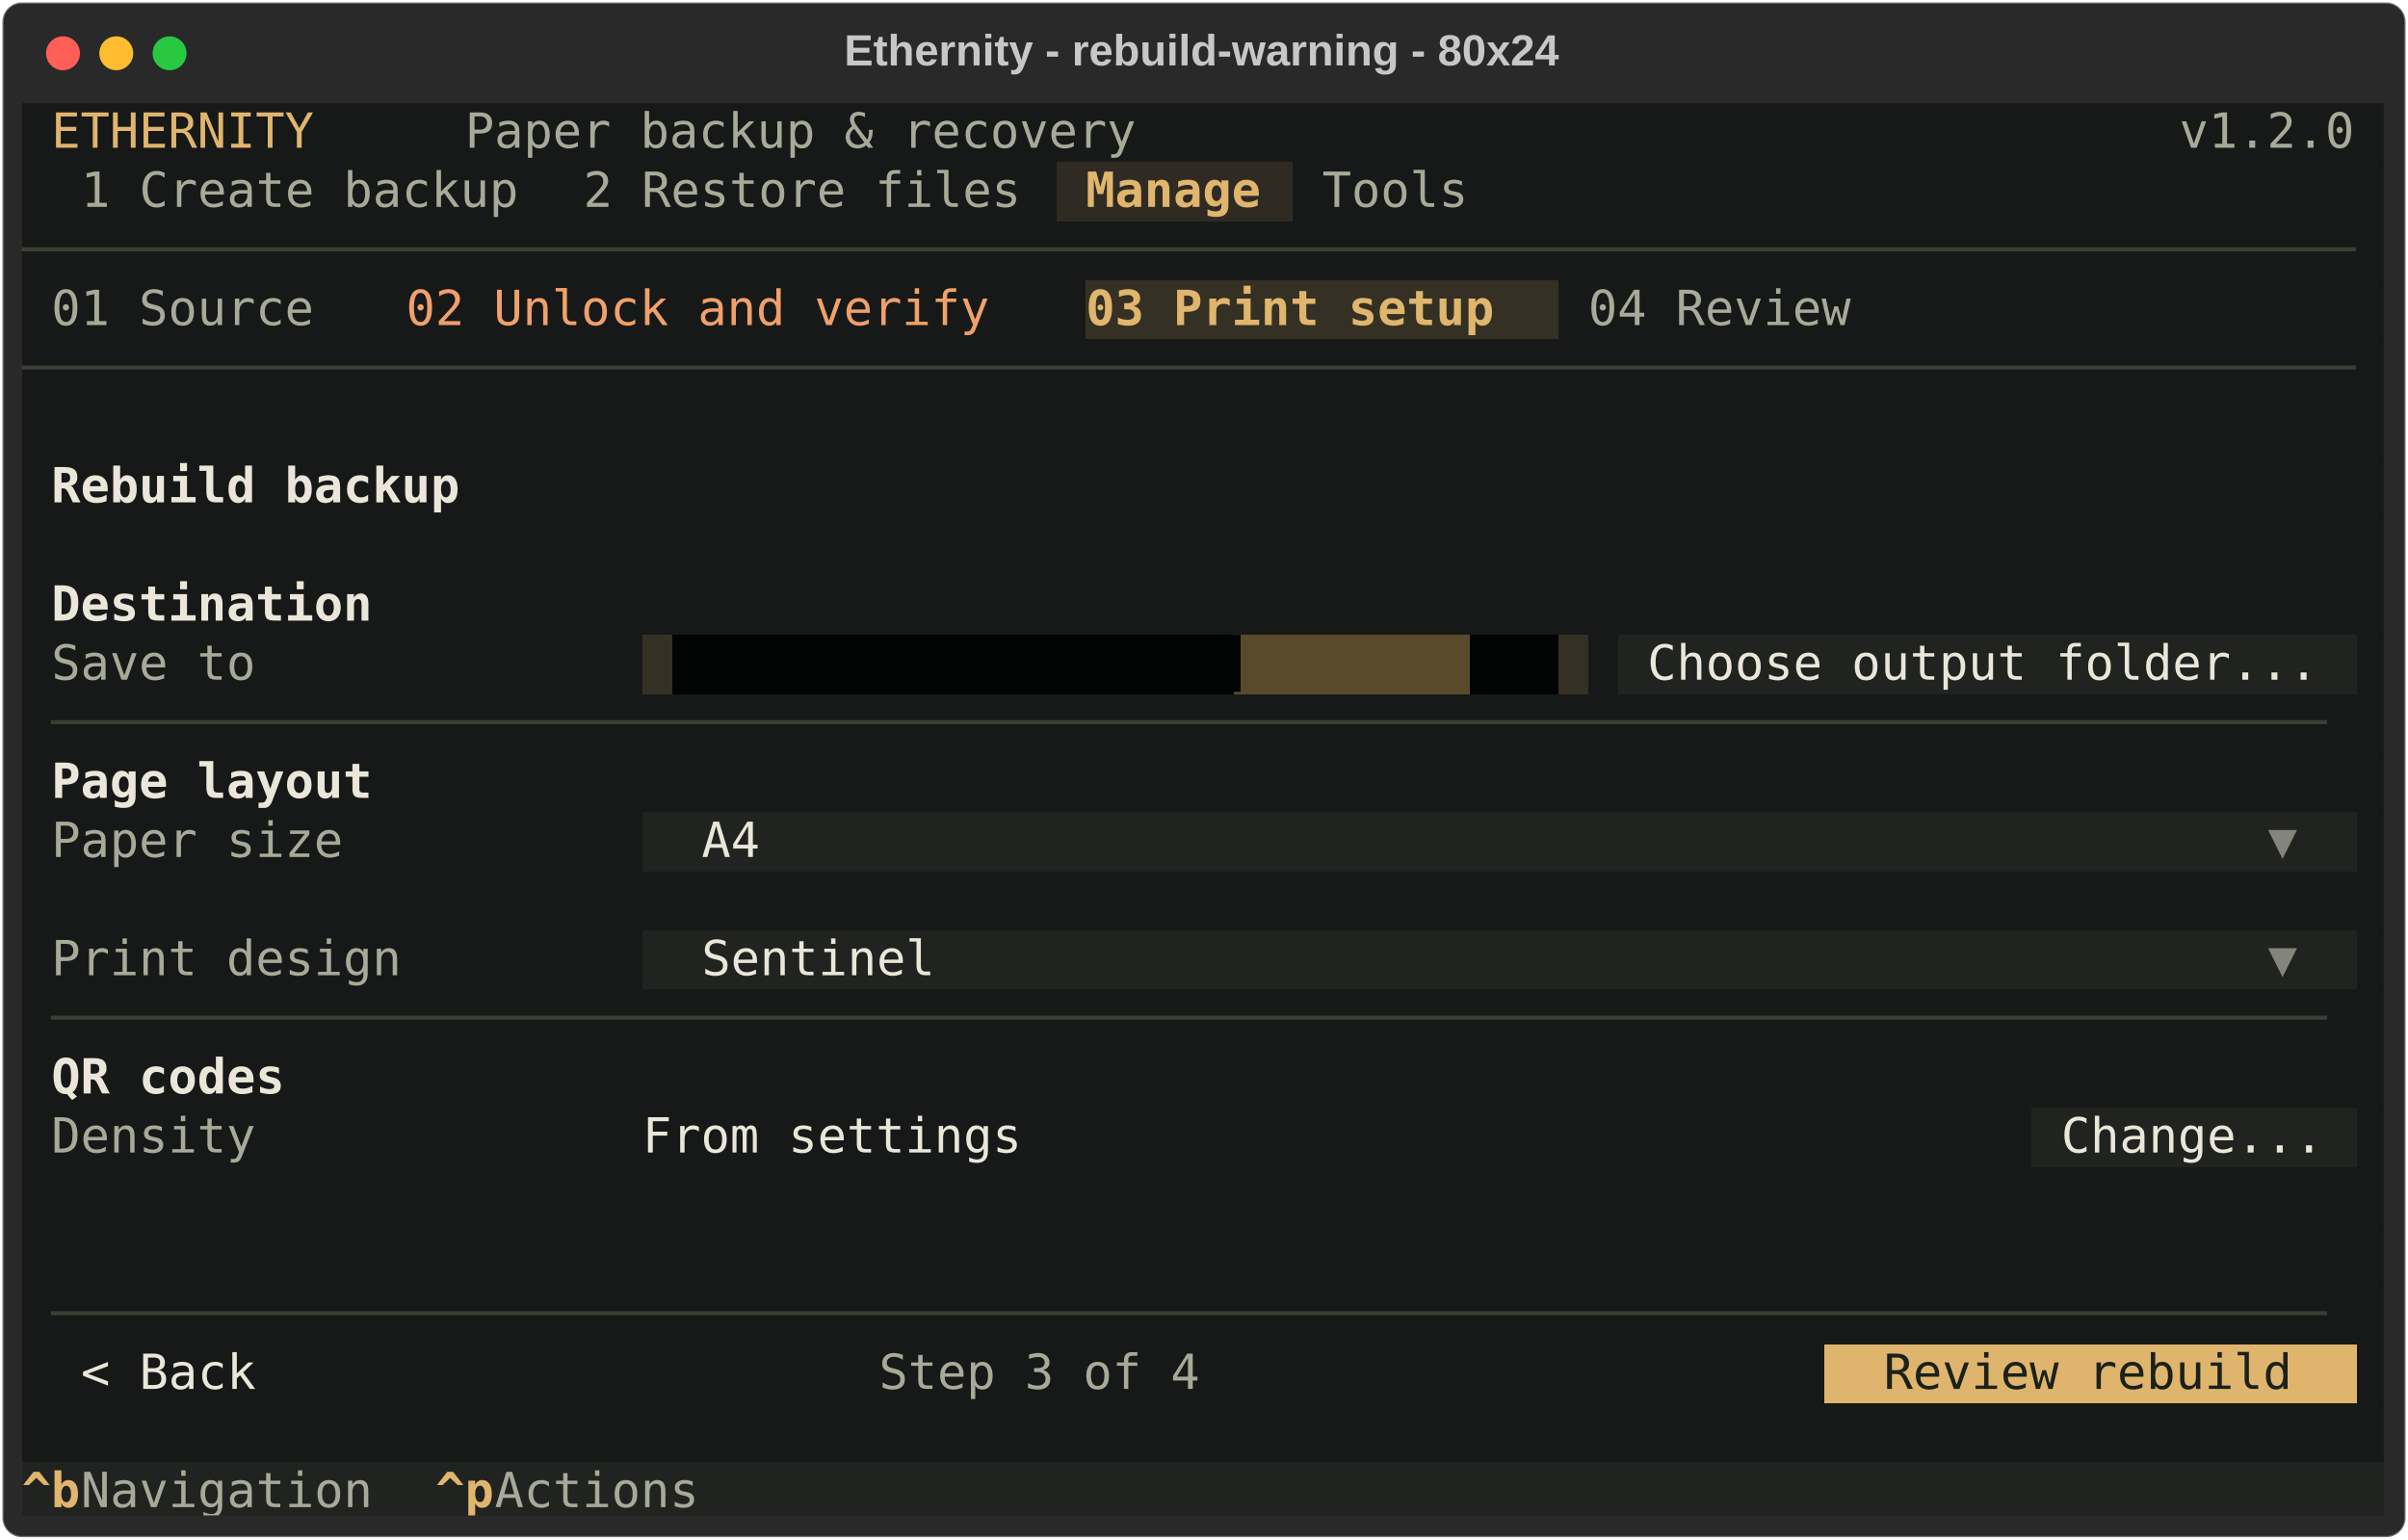
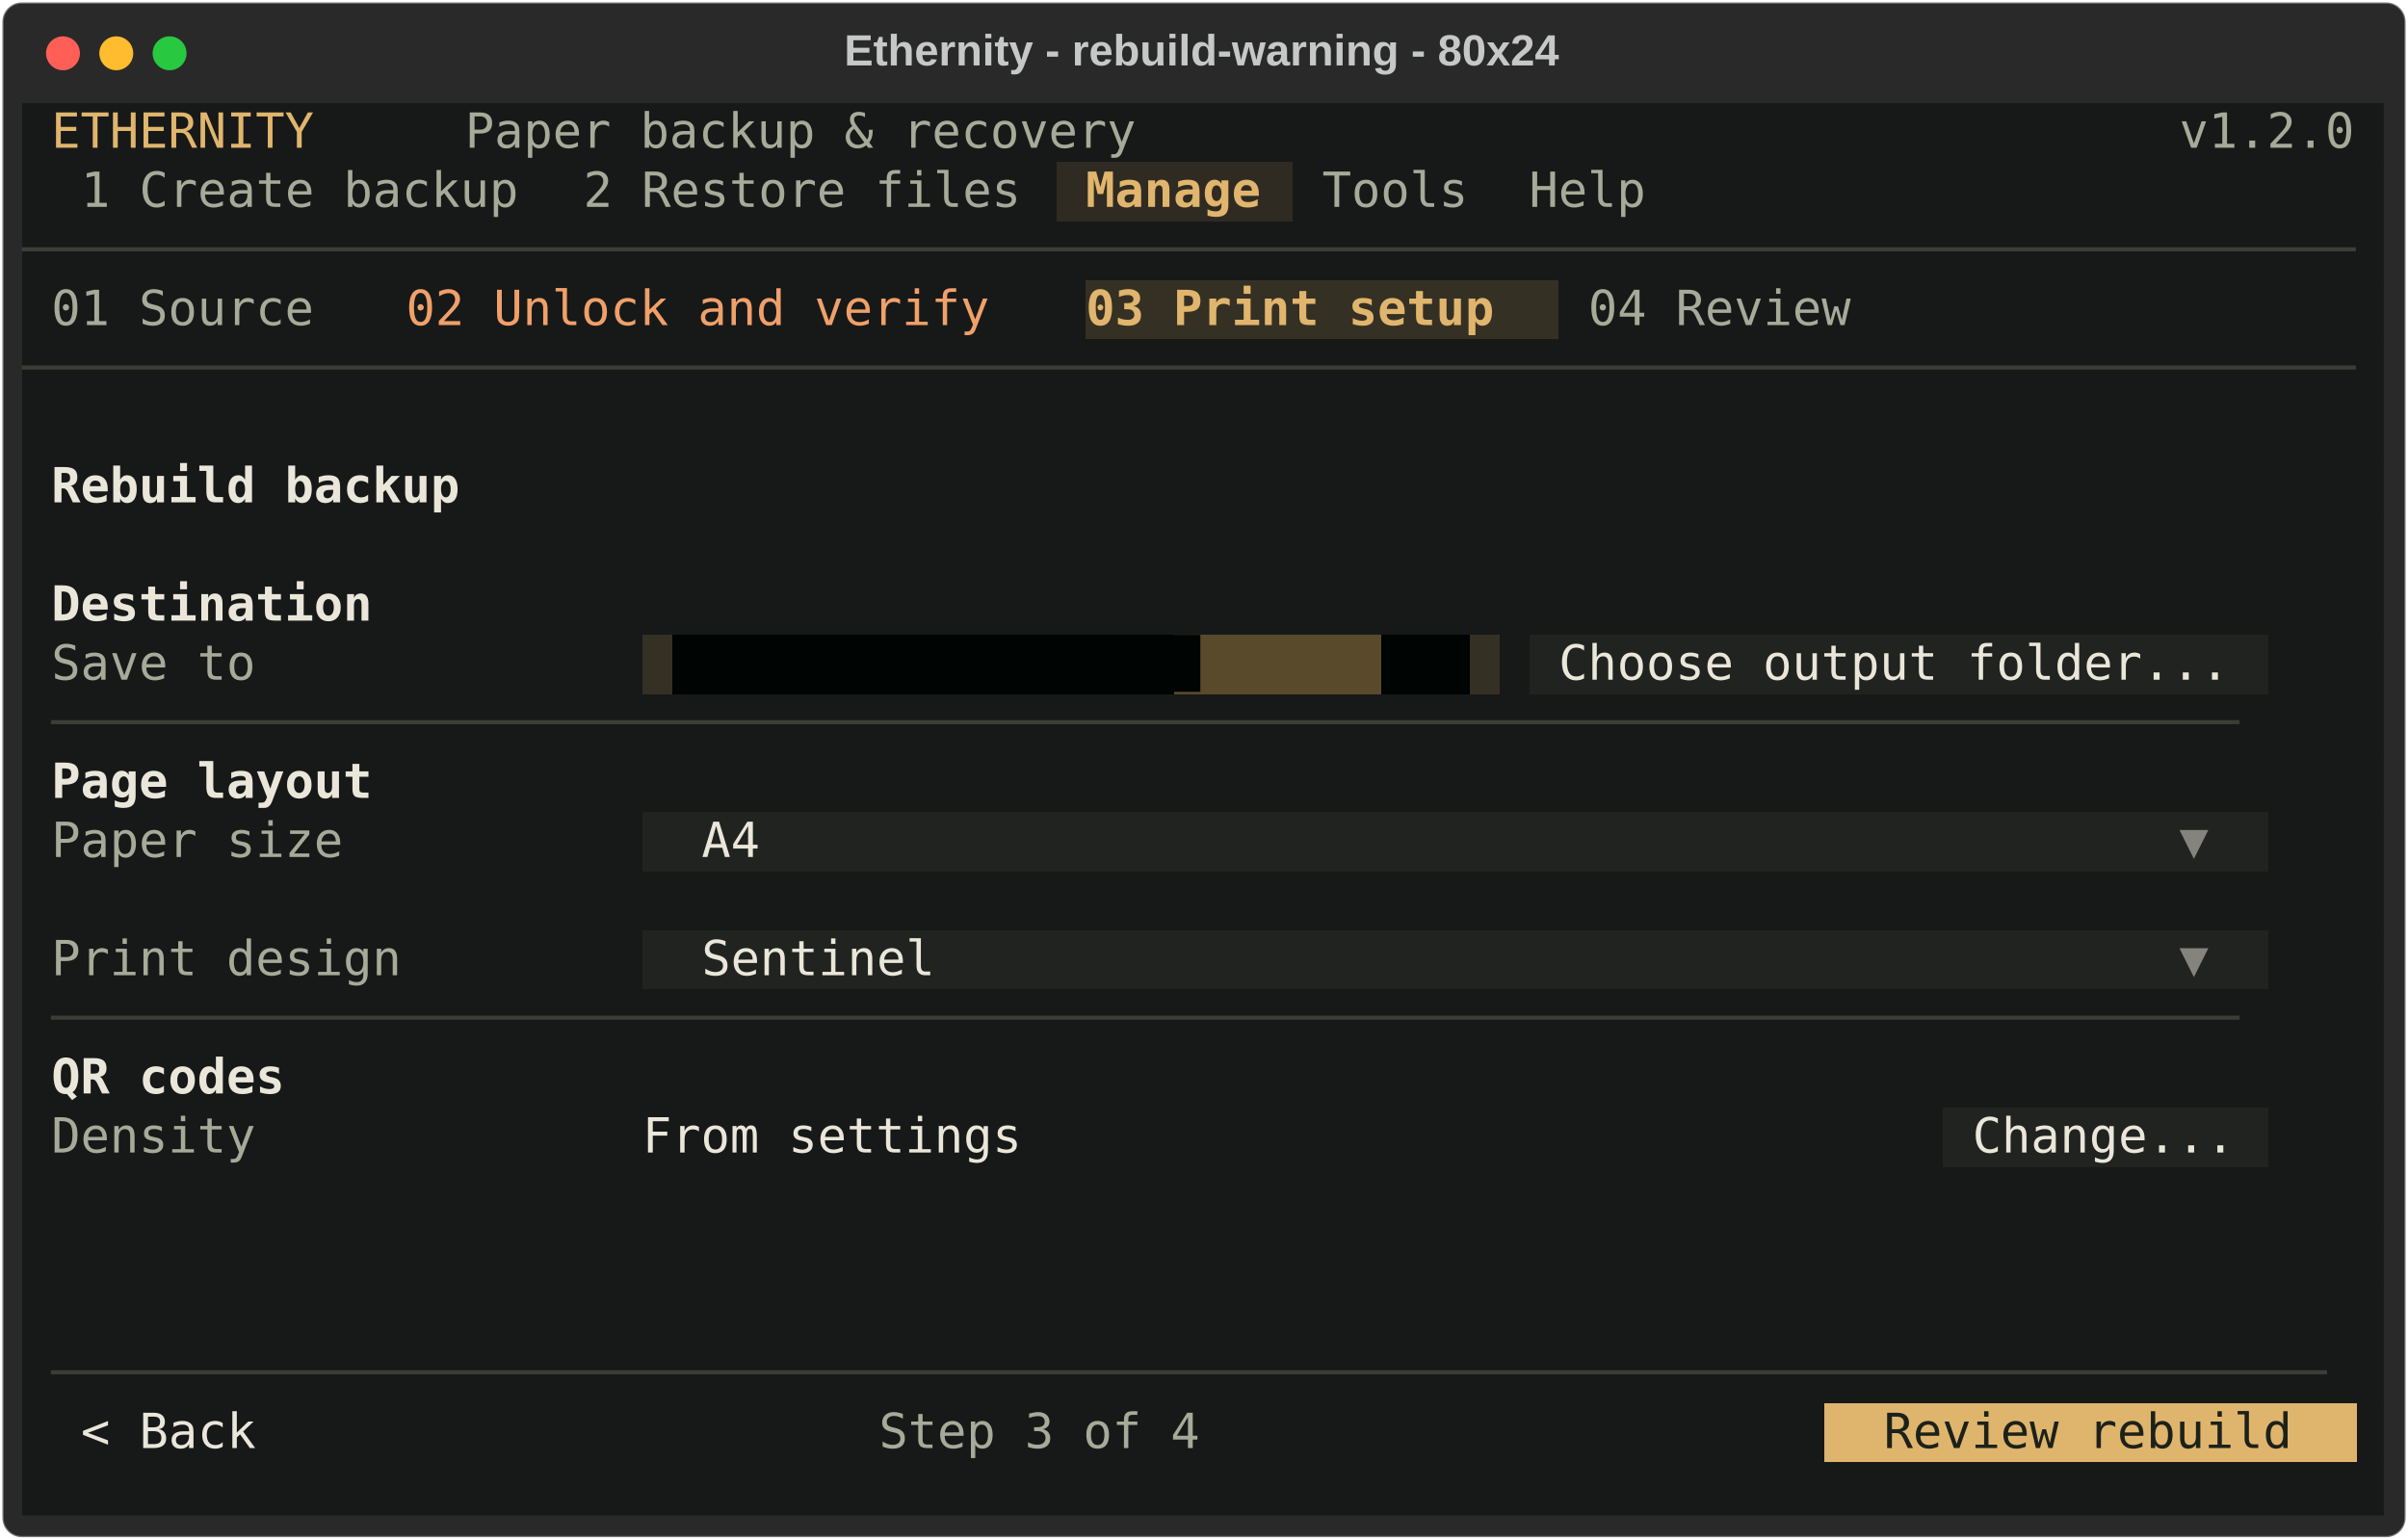
<svg xmlns="http://www.w3.org/2000/svg" class="rich-terminal" viewBox="0 0 994 635.6">
  <style>

    @font-face {
        font-family: "Fira Code";
        src: local("FiraCode-Regular"),
                url("https://cdnjs.cloudflare.com/ajax/libs/firacode/6.2.0/woff2/FiraCode-Regular.woff2") format("woff2"),
                url("https://cdnjs.cloudflare.com/ajax/libs/firacode/6.2.0/woff/FiraCode-Regular.woff") format("woff");
        font-style: normal;
        font-weight: 400;
    }
    @font-face {
        font-family: "Fira Code";
        src: local("FiraCode-Bold"),
                url("https://cdnjs.cloudflare.com/ajax/libs/firacode/6.2.0/woff2/FiraCode-Bold.woff2") format("woff2"),
                url("https://cdnjs.cloudflare.com/ajax/libs/firacode/6.2.0/woff/FiraCode-Bold.woff") format("woff");
        font-style: bold;
        font-weight: 700;
    }

    .terminal-matrix {
        font-family: Fira Code, monospace;
        font-size: 20px;
        line-height: 24.4px;
        font-variant-east-asian: full-width;
    }

    .terminal-title {
        font-size: 18px;
        font-weight: bold;
        font-family: arial;
    }

    .terminal-r1 { fill: #c5c8c6 }
.terminal-r2 { fill: #e0b56d }
.terminal-r3 { fill: #a7aa99 }
.terminal-r4 { fill: #e0b56d;font-weight: bold }
.terminal-r5 { fill: #3b3e34 }
.terminal-r6 { fill: #f0a06a }
.terminal-r7 { fill: #eae6da;font-weight: bold }
.terminal-r8 { fill: #eae6da }
.terminal-r9 { fill: #000402 }
.terminal-r10 { fill: #353024 }
.terminal-r11 { fill: #85847c }
.terminal-r12 { fill: #1c211a }
    </style>
  <defs>
    <clipPath id="terminal-clip-terminal">
      <rect x="0" y="0" width="975.0" height="584.6" />
    </clipPath>
    <clipPath id="terminal-line-0">
      <rect x="0" y="1.5" width="976" height="24.65" />
    </clipPath>
    <clipPath id="terminal-line-1">
      <rect x="0" y="25.9" width="976" height="24.65" />
    </clipPath>
    <clipPath id="terminal-line-2">
      <rect x="0" y="50.3" width="976" height="24.65" />
    </clipPath>
    <clipPath id="terminal-line-3">
      <rect x="0" y="74.7" width="976" height="24.65" />
    </clipPath>
    <clipPath id="terminal-line-4">
      <rect x="0" y="99.1" width="976" height="24.65" />
    </clipPath>
    <clipPath id="terminal-line-5">
      <rect x="0" y="123.5" width="976" height="24.65" />
    </clipPath>
    <clipPath id="terminal-line-6">
      <rect x="0" y="147.9" width="976" height="24.65" />
    </clipPath>
    <clipPath id="terminal-line-7">
      <rect x="0" y="172.3" width="976" height="24.65" />
    </clipPath>
    <clipPath id="terminal-line-8">
      <rect x="0" y="196.7" width="976" height="24.65" />
    </clipPath>
    <clipPath id="terminal-line-9">
      <rect x="0" y="221.1" width="976" height="24.65" />
    </clipPath>
    <clipPath id="terminal-line-10">
      <rect x="0" y="245.5" width="976" height="24.65" />
    </clipPath>
    <clipPath id="terminal-line-11">
      <rect x="0" y="269.9" width="976" height="24.65" />
    </clipPath>
    <clipPath id="terminal-line-12">
      <rect x="0" y="294.3" width="976" height="24.65" />
    </clipPath>
    <clipPath id="terminal-line-13">
      <rect x="0" y="318.7" width="976" height="24.65" />
    </clipPath>
    <clipPath id="terminal-line-14">
      <rect x="0" y="343.1" width="976" height="24.65" />
    </clipPath>
    <clipPath id="terminal-line-15">
      <rect x="0" y="367.5" width="976" height="24.65" />
    </clipPath>
    <clipPath id="terminal-line-16">
      <rect x="0" y="391.9" width="976" height="24.65" />
    </clipPath>
    <clipPath id="terminal-line-17">
      <rect x="0" y="416.3" width="976" height="24.65" />
    </clipPath>
    <clipPath id="terminal-line-18">
      <rect x="0" y="440.7" width="976" height="24.65" />
    </clipPath>
    <clipPath id="terminal-line-19">
      <rect x="0" y="465.1" width="976" height="24.65" />
    </clipPath>
    <clipPath id="terminal-line-20">
      <rect x="0" y="489.5" width="976" height="24.65" />
    </clipPath>
    <clipPath id="terminal-line-21">
      <rect x="0" y="513.9" width="976" height="24.65" />
    </clipPath>
    <clipPath id="terminal-line-22">
      <rect x="0" y="538.3" width="976" height="24.65" />
    </clipPath>
  </defs>
  <rect fill="#292929" stroke="rgba(255,255,255,0.35)" stroke-width="1" x="1" y="1" width="992" height="633.6" rx="8" />
  <text class="terminal-title" fill="#c5c8c6" text-anchor="middle" x="496" y="27">Ethernity - rebuild-warning - 80x24</text>
  <g transform="translate(26,22)">
    <circle cx="0" cy="0" r="7" fill="#ff5f57" />
    <circle cx="22" cy="0" r="7" fill="#febc2e" />
    <circle cx="44" cy="0" r="7" fill="#28c840" />
  </g>
  <g transform="translate(9, 41)" clip-path="url(#terminal-clip-terminal)">
    <rect fill="#171918" x="0" y="1.5" width="12.2" height="24.65" shape-rendering="crispEdges" />
    <rect fill="#171918" x="12.2" y="1.5" width="109.8" height="24.65" shape-rendering="crispEdges" />
    <rect fill="#171918" x="122" y="1.5" width="61" height="24.65" shape-rendering="crispEdges" />
    <rect fill="#171918" x="183" y="1.5" width="280.6" height="24.65" shape-rendering="crispEdges" />
    <rect fill="#171918" x="463.6" y="1.5" width="427" height="24.65" shape-rendering="crispEdges" />
    <rect fill="#171918" x="890.6" y="1.5" width="73.2" height="24.65" shape-rendering="crispEdges" />
    <rect fill="#171918" x="963.8" y="1.5" width="12.2" height="24.65" shape-rendering="crispEdges" />
    <rect fill="#171918" x="0" y="25.9" width="24.4" height="24.65" shape-rendering="crispEdges" />
    <rect fill="#171918" x="24.4" y="25.9" width="183" height="24.65" shape-rendering="crispEdges" />
    <rect fill="#171918" x="207.4" y="25.9" width="24.4" height="24.65" shape-rendering="crispEdges" />
    <rect fill="#171918" x="231.8" y="25.9" width="183" height="24.65" shape-rendering="crispEdges" />
    <rect fill="#171918" x="414.8" y="25.9" width="12.2" height="24.65" shape-rendering="crispEdges" />
    <rect fill="#2f2b22" x="427" y="25.9" width="12.2" height="24.65" shape-rendering="crispEdges" />
    <rect fill="#2f2b22" x="439.2" y="25.9" width="73.2" height="24.65" shape-rendering="crispEdges" />
    <rect fill="#2f2b22" x="512.4" y="25.9" width="12.2" height="24.65" shape-rendering="crispEdges" />
    <rect fill="#171918" x="524.6" y="25.9" width="12.2" height="24.65" shape-rendering="crispEdges" />
    <rect fill="#171918" x="536.8" y="25.9" width="61" height="24.65" shape-rendering="crispEdges" />
-     <rect fill="#171918" x="597.8" y="25.9" width="378.2" height="24.65" shape-rendering="crispEdges" />
+     <rect fill="#171918" x="597.8" y="25.9" width="24.4" height="24.65" shape-rendering="crispEdges" />
+     <rect fill="#171918" x="622.2" y="25.9" width="48.8" height="24.65" shape-rendering="crispEdges" />
+     <rect fill="#171918" x="671" y="25.9" width="305" height="24.65" shape-rendering="crispEdges" />
    <rect fill="#171918" x="0" y="50.3" width="976" height="24.65" shape-rendering="crispEdges" />
    <rect fill="#171918" x="0" y="74.7" width="12.2" height="24.65" shape-rendering="crispEdges" />
    <rect fill="#171918" x="12.2" y="74.7" width="109.8" height="24.65" shape-rendering="crispEdges" />
    <rect fill="#171918" x="122" y="74.7" width="24.4" height="24.65" shape-rendering="crispEdges" />
    <rect fill="#171918" x="146.4" y="74.7" width="12.2" height="24.65" shape-rendering="crispEdges" />
    <rect fill="#171918" x="158.6" y="74.7" width="244" height="24.65" shape-rendering="crispEdges" />
    <rect fill="#171918" x="402.6" y="74.7" width="24.4" height="24.65" shape-rendering="crispEdges" />
    <rect fill="#171918" x="427" y="74.7" width="12.2" height="24.65" shape-rendering="crispEdges" />
    <rect fill="#353024" x="439.2" y="74.7" width="170.8" height="24.65" shape-rendering="crispEdges" />
    <rect fill="#353024" x="610" y="74.7" width="24.4" height="24.65" shape-rendering="crispEdges" />
    <rect fill="#171918" x="634.4" y="74.7" width="12.2" height="24.65" shape-rendering="crispEdges" />
    <rect fill="#171918" x="646.6" y="74.7" width="109.8" height="24.65" shape-rendering="crispEdges" />
    <rect fill="#171918" x="756.4" y="74.7" width="24.4" height="24.65" shape-rendering="crispEdges" />
    <rect fill="#171918" x="780.8" y="74.7" width="195.2" height="24.65" shape-rendering="crispEdges" />
    <rect fill="#171918" x="0" y="99.1" width="976" height="24.65" shape-rendering="crispEdges" />
    <rect fill="#171918" x="0" y="123.5" width="976" height="24.65" shape-rendering="crispEdges" />
    <rect fill="#171918" x="0" y="147.9" width="12.2" height="24.65" shape-rendering="crispEdges" />
    <rect fill="#171918" x="12.2" y="147.9" width="170.8" height="24.65" shape-rendering="crispEdges" />
    <rect fill="#171918" x="183" y="147.9" width="793" height="24.65" shape-rendering="crispEdges" />
    <rect fill="#171918" x="0" y="172.3" width="976" height="24.65" shape-rendering="crispEdges" />
    <rect fill="#171918" x="0" y="196.7" width="12.2" height="24.65" shape-rendering="crispEdges" />
    <rect fill="#171918" x="12.2" y="196.7" width="134.2" height="24.65" shape-rendering="crispEdges" />
    <rect fill="#171918" x="146.4" y="196.7" width="829.6" height="24.65" shape-rendering="crispEdges" />
    <rect fill="#171918" x="0" y="221.1" width="12.2" height="24.65" shape-rendering="crispEdges" />
    <rect fill="#171918" x="12.2" y="221.1" width="85.4" height="24.65" shape-rendering="crispEdges" />
    <rect fill="#171918" x="97.6" y="221.1" width="134.2" height="24.65" shape-rendering="crispEdges" />
    <rect fill="#171918" x="231.8" y="221.1" width="24.4" height="24.65" shape-rendering="crispEdges" />
    <rect fill="#353024" x="256.2" y="221.1" width="12.2" height="24.65" shape-rendering="crispEdges" />
-     <rect fill="#000402" x="268.4" y="221.1" width="231.8" height="24.65" shape-rendering="crispEdges" />
-     <rect fill="#594a2c" x="500.2" y="221.1" width="12.2" height="24.65" shape-rendering="crispEdges" />
-     <rect fill="#594a2c" x="512.4" y="221.1" width="85.4" height="24.65" shape-rendering="crispEdges" />
-     <rect fill="#000402" x="597.8" y="221.1" width="36.6" height="24.65" shape-rendering="crispEdges" />
-     <rect fill="#353024" x="634.4" y="221.1" width="12.2" height="24.65" shape-rendering="crispEdges" />
-     <rect fill="#171918" x="646.6" y="221.1" width="12.2" height="24.65" shape-rendering="crispEdges" />
-     <rect fill="#20231f" x="658.8" y="221.1" width="12.2" height="24.65" shape-rendering="crispEdges" />
-     <rect fill="#20231f" x="671" y="221.1" width="280.6" height="24.65" shape-rendering="crispEdges" />
-     <rect fill="#20231f" x="951.6" y="221.1" width="12.2" height="24.65" shape-rendering="crispEdges" />
-     <rect fill="#171918" x="963.8" y="221.1" width="12.2" height="24.65" shape-rendering="crispEdges" />
+     <rect fill="#000402" x="268.4" y="221.1" width="207.4" height="24.65" shape-rendering="crispEdges" />
+     <rect fill="#594a2c" x="475.8" y="221.1" width="12.2" height="24.65" shape-rendering="crispEdges" />
+     <rect fill="#594a2c" x="488" y="221.1" width="73.2" height="24.65" shape-rendering="crispEdges" />
+     <rect fill="#000402" x="561.2" y="221.1" width="36.6" height="24.65" shape-rendering="crispEdges" />
+     <rect fill="#353024" x="597.8" y="221.1" width="12.2" height="24.65" shape-rendering="crispEdges" />
+     <rect fill="#171918" x="610" y="221.1" width="12.2" height="24.65" shape-rendering="crispEdges" />
+     <rect fill="#20231f" x="622.2" y="221.1" width="12.2" height="24.65" shape-rendering="crispEdges" />
+     <rect fill="#20231f" x="634.4" y="221.1" width="280.6" height="24.65" shape-rendering="crispEdges" />
+     <rect fill="#20231f" x="915" y="221.1" width="12.2" height="24.65" shape-rendering="crispEdges" />
+     <rect fill="#171918" x="927.2" y="221.1" width="48.8" height="24.65" shape-rendering="crispEdges" />
    <rect fill="#171918" x="0" y="245.5" width="12.2" height="24.65" shape-rendering="crispEdges" />
-     <rect fill="#171918" x="12.2" y="245.5" width="951.6" height="24.65" shape-rendering="crispEdges" />
-     <rect fill="#171918" x="963.8" y="245.5" width="12.2" height="24.65" shape-rendering="crispEdges" />
+     <rect fill="#171918" x="12.2" y="245.5" width="915" height="24.65" shape-rendering="crispEdges" />
+     <rect fill="#171918" x="927.2" y="245.5" width="48.8" height="24.65" shape-rendering="crispEdges" />
    <rect fill="#171918" x="0" y="269.9" width="12.2" height="24.65" shape-rendering="crispEdges" />
    <rect fill="#171918" x="12.2" y="269.9" width="134.2" height="24.65" shape-rendering="crispEdges" />
    <rect fill="#171918" x="146.4" y="269.9" width="829.6" height="24.65" shape-rendering="crispEdges" />
    <rect fill="#171918" x="0" y="294.3" width="12.2" height="24.65" shape-rendering="crispEdges" />
    <rect fill="#171918" x="12.2" y="294.3" width="122" height="24.65" shape-rendering="crispEdges" />
    <rect fill="#171918" x="134.2" y="294.3" width="97.6" height="24.65" shape-rendering="crispEdges" />
    <rect fill="#171918" x="231.8" y="294.3" width="24.4" height="24.65" shape-rendering="crispEdges" />
    <rect fill="#20231f" x="256.2" y="294.3" width="24.4" height="24.65" shape-rendering="crispEdges" />
    <rect fill="#20231f" x="280.6" y="294.3" width="24.4" height="24.65" shape-rendering="crispEdges" />
-     <rect fill="#20231f" x="305" y="294.3" width="622.2" height="24.65" shape-rendering="crispEdges" />
-     <rect fill="#20231f" x="927.2" y="294.3" width="12.2" height="24.65" shape-rendering="crispEdges" />
-     <rect fill="#20231f" x="939.4" y="294.3" width="24.4" height="24.65" shape-rendering="crispEdges" />
-     <rect fill="#171918" x="963.8" y="294.3" width="12.2" height="24.65" shape-rendering="crispEdges" />
+     <rect fill="#20231f" x="305" y="294.3" width="585.6" height="24.65" shape-rendering="crispEdges" />
+     <rect fill="#20231f" x="890.6" y="294.3" width="12.2" height="24.65" shape-rendering="crispEdges" />
+     <rect fill="#20231f" x="902.8" y="294.3" width="24.4" height="24.65" shape-rendering="crispEdges" />
+     <rect fill="#171918" x="927.2" y="294.3" width="48.8" height="24.65" shape-rendering="crispEdges" />
    <rect fill="#171918" x="0" y="318.7" width="976" height="24.65" shape-rendering="crispEdges" />
    <rect fill="#171918" x="0" y="343.1" width="12.2" height="24.65" shape-rendering="crispEdges" />
    <rect fill="#171918" x="12.2" y="343.1" width="146.4" height="24.65" shape-rendering="crispEdges" />
    <rect fill="#171918" x="158.6" y="343.1" width="73.2" height="24.65" shape-rendering="crispEdges" />
    <rect fill="#171918" x="231.8" y="343.1" width="24.4" height="24.65" shape-rendering="crispEdges" />
    <rect fill="#20231f" x="256.2" y="343.1" width="24.4" height="24.65" shape-rendering="crispEdges" />
    <rect fill="#20231f" x="280.6" y="343.1" width="97.6" height="24.65" shape-rendering="crispEdges" />
-     <rect fill="#20231f" x="378.2" y="343.1" width="549" height="24.65" shape-rendering="crispEdges" />
-     <rect fill="#20231f" x="927.2" y="343.1" width="12.2" height="24.65" shape-rendering="crispEdges" />
-     <rect fill="#20231f" x="939.4" y="343.1" width="24.4" height="24.65" shape-rendering="crispEdges" />
-     <rect fill="#171918" x="963.8" y="343.1" width="12.2" height="24.65" shape-rendering="crispEdges" />
+     <rect fill="#20231f" x="378.2" y="343.1" width="512.4" height="24.65" shape-rendering="crispEdges" />
+     <rect fill="#20231f" x="890.6" y="343.1" width="12.2" height="24.65" shape-rendering="crispEdges" />
+     <rect fill="#20231f" x="902.8" y="343.1" width="24.4" height="24.65" shape-rendering="crispEdges" />
+     <rect fill="#171918" x="927.2" y="343.1" width="48.8" height="24.65" shape-rendering="crispEdges" />
    <rect fill="#171918" x="0" y="367.5" width="12.2" height="24.65" shape-rendering="crispEdges" />
-     <rect fill="#171918" x="12.2" y="367.5" width="951.6" height="24.65" shape-rendering="crispEdges" />
-     <rect fill="#171918" x="963.8" y="367.5" width="12.2" height="24.65" shape-rendering="crispEdges" />
+     <rect fill="#171918" x="12.2" y="367.5" width="915" height="24.65" shape-rendering="crispEdges" />
+     <rect fill="#171918" x="927.2" y="367.5" width="48.8" height="24.65" shape-rendering="crispEdges" />
    <rect fill="#171918" x="0" y="391.9" width="12.2" height="24.65" shape-rendering="crispEdges" />
    <rect fill="#171918" x="12.2" y="391.9" width="97.6" height="24.65" shape-rendering="crispEdges" />
    <rect fill="#171918" x="109.8" y="391.9" width="866.2" height="24.65" shape-rendering="crispEdges" />
    <rect fill="#171918" x="0" y="416.3" width="12.2" height="24.65" shape-rendering="crispEdges" />
    <rect fill="#171918" x="12.2" y="416.3" width="85.4" height="24.65" shape-rendering="crispEdges" />
    <rect fill="#171918" x="97.6" y="416.3" width="134.2" height="24.65" shape-rendering="crispEdges" />
    <rect fill="#171918" x="231.8" y="416.3" width="24.4" height="24.65" shape-rendering="crispEdges" />
    <rect fill="#171918" x="256.2" y="416.3" width="158.6" height="24.65" shape-rendering="crispEdges" />
-     <rect fill="#171918" x="414.8" y="416.3" width="402.6" height="24.65" shape-rendering="crispEdges" />
-     <rect fill="#171918" x="817.4" y="416.3" width="12.2" height="24.65" shape-rendering="crispEdges" />
-     <rect fill="#20231f" x="829.6" y="416.3" width="12.2" height="24.65" shape-rendering="crispEdges" />
-     <rect fill="#20231f" x="841.8" y="416.3" width="109.8" height="24.65" shape-rendering="crispEdges" />
-     <rect fill="#20231f" x="951.6" y="416.3" width="12.2" height="24.65" shape-rendering="crispEdges" />
-     <rect fill="#171918" x="963.8" y="416.3" width="12.2" height="24.65" shape-rendering="crispEdges" />
+     <rect fill="#171918" x="414.8" y="416.3" width="366" height="24.65" shape-rendering="crispEdges" />
+     <rect fill="#171918" x="780.8" y="416.3" width="12.2" height="24.65" shape-rendering="crispEdges" />
+     <rect fill="#20231f" x="793" y="416.3" width="12.2" height="24.65" shape-rendering="crispEdges" />
+     <rect fill="#20231f" x="805.2" y="416.3" width="109.8" height="24.65" shape-rendering="crispEdges" />
+     <rect fill="#20231f" x="915" y="416.3" width="12.2" height="24.65" shape-rendering="crispEdges" />
+     <rect fill="#171918" x="927.2" y="416.3" width="48.8" height="24.65" shape-rendering="crispEdges" />
    <rect fill="#171918" x="0" y="440.7" width="976" height="24.65" shape-rendering="crispEdges" />
    <rect fill="#171918" x="0" y="465.1" width="976" height="24.65" shape-rendering="crispEdges" />
-     <rect fill="#171918" x="0" y="489.5" width="12.2" height="24.65" shape-rendering="crispEdges" />
-     <rect fill="#171918" x="12.2" y="489.5" width="951.6" height="24.65" shape-rendering="crispEdges" />
-     <rect fill="#171918" x="963.8" y="489.5" width="12.2" height="24.65" shape-rendering="crispEdges" />
-     <rect fill="#171918" x="0" y="513.9" width="24.4" height="24.65" shape-rendering="crispEdges" />
-     <rect fill="#171918" x="24.4" y="513.9" width="73.2" height="24.65" shape-rendering="crispEdges" />
-     <rect fill="#171918" x="97.6" y="513.9" width="12.2" height="24.65" shape-rendering="crispEdges" />
-     <rect fill="#171918" x="109.8" y="513.9" width="0" height="24.65" shape-rendering="crispEdges" />
-     <rect fill="#171918" x="109.8" y="513.9" width="244" height="24.65" shape-rendering="crispEdges" />
-     <rect fill="#171918" x="353.8" y="513.9" width="134.2" height="24.65" shape-rendering="crispEdges" />
-     <rect fill="#171918" x="488" y="513.9" width="0" height="24.65" shape-rendering="crispEdges" />
-     <rect fill="#171918" x="488" y="513.9" width="256.2" height="24.65" shape-rendering="crispEdges" />
-     <rect fill="#dfb56d" x="744.2" y="513.9" width="24.4" height="24.65" shape-rendering="crispEdges" />
-     <rect fill="#dfb56d" x="768.6" y="513.9" width="170.8" height="24.65" shape-rendering="crispEdges" />
-     <rect fill="#dfb56d" x="939.4" y="513.9" width="24.4" height="24.65" shape-rendering="crispEdges" />
+     <rect fill="#171918" x="0" y="489.5" width="976" height="24.65" shape-rendering="crispEdges" />
+     <rect fill="#171918" x="0" y="513.9" width="12.2" height="24.65" shape-rendering="crispEdges" />
+     <rect fill="#171918" x="12.2" y="513.9" width="951.6" height="24.65" shape-rendering="crispEdges" />
    <rect fill="#171918" x="963.8" y="513.9" width="12.2" height="24.65" shape-rendering="crispEdges" />
-     <rect fill="#171918" x="0" y="538.3" width="976" height="24.65" shape-rendering="crispEdges" />
-     <rect fill="#20231f" x="0" y="562.7" width="24.4" height="24.65" shape-rendering="crispEdges" />
-     <rect fill="#20231f" x="24.4" y="562.7" width="134.2" height="24.65" shape-rendering="crispEdges" />
-     <rect fill="#20231f" x="158.6" y="562.7" width="12.2" height="24.65" shape-rendering="crispEdges" />
-     <rect fill="#20231f" x="170.8" y="562.7" width="24.4" height="24.65" shape-rendering="crispEdges" />
-     <rect fill="#20231f" x="195.2" y="562.7" width="97.6" height="24.65" shape-rendering="crispEdges" />
-     <rect fill="#20231f" x="292.8" y="562.7" width="683.2" height="24.65" shape-rendering="crispEdges" />
+     <rect fill="#171918" x="0" y="538.3" width="24.4" height="24.65" shape-rendering="crispEdges" />
+     <rect fill="#171918" x="24.4" y="538.3" width="73.2" height="24.65" shape-rendering="crispEdges" />
+     <rect fill="#171918" x="97.6" y="538.3" width="12.2" height="24.65" shape-rendering="crispEdges" />
+     <rect fill="#171918" x="109.8" y="538.3" width="0" height="24.65" shape-rendering="crispEdges" />
+     <rect fill="#171918" x="109.8" y="538.3" width="244" height="24.65" shape-rendering="crispEdges" />
+     <rect fill="#171918" x="353.8" y="538.3" width="134.2" height="24.65" shape-rendering="crispEdges" />
+     <rect fill="#171918" x="488" y="538.3" width="0" height="24.65" shape-rendering="crispEdges" />
+     <rect fill="#171918" x="488" y="538.3" width="256.2" height="24.65" shape-rendering="crispEdges" />
+     <rect fill="#dfb56d" x="744.2" y="538.3" width="24.4" height="24.65" shape-rendering="crispEdges" />
+     <rect fill="#dfb56d" x="768.6" y="538.3" width="170.8" height="24.65" shape-rendering="crispEdges" />
+     <rect fill="#dfb56d" x="939.4" y="538.3" width="24.4" height="24.65" shape-rendering="crispEdges" />
+     <rect fill="#171918" x="963.8" y="538.3" width="12.2" height="24.65" shape-rendering="crispEdges" />
+     <rect fill="#171918" x="0" y="562.7" width="976" height="24.65" shape-rendering="crispEdges" />
    <g class="terminal-matrix">
      <text class="terminal-r2" x="12.2" y="20" textLength="109.8" clip-path="url(#terminal-line-0)">ETHERNITY</text>
      <text class="terminal-r3" x="183" y="20" textLength="280.6" clip-path="url(#terminal-line-0)">Paper backup &amp; recovery</text>
      <text class="terminal-r3" x="890.6" y="20" textLength="73.2" clip-path="url(#terminal-line-0)">v1.2.0</text>
      <text class="terminal-r1" x="976" y="20" textLength="12.2" clip-path="url(#terminal-line-0)">
</text>
      <text class="terminal-r3" x="24.4" y="44.4" textLength="183" clip-path="url(#terminal-line-1)">1 Create backup</text>
      <text class="terminal-r3" x="231.8" y="44.4" textLength="183" clip-path="url(#terminal-line-1)">2 Restore files</text>
      <text class="terminal-r4" x="439.2" y="44.4" textLength="73.2" clip-path="url(#terminal-line-1)">Manage</text>
      <text class="terminal-r3" x="536.8" y="44.4" textLength="61" clip-path="url(#terminal-line-1)">Tools</text>
+       <text class="terminal-r3" x="622.2" y="44.4" textLength="48.8" clip-path="url(#terminal-line-1)">Help</text>
      <text class="terminal-r1" x="976" y="44.4" textLength="12.2" clip-path="url(#terminal-line-1)">
</text>
      <text class="terminal-r5" x="0" y="68.8" textLength="976" clip-path="url(#terminal-line-2)">────────────────────────────────────────────────────────────────────────────────</text>
      <text class="terminal-r1" x="976" y="68.8" textLength="12.2" clip-path="url(#terminal-line-2)">
</text>
      <text class="terminal-r3" x="12.2" y="93.2" textLength="109.8" clip-path="url(#terminal-line-3)">01 Source</text>
      <text class="terminal-r6" x="158.6" y="93.2" textLength="244" clip-path="url(#terminal-line-3)">02 Unlock and verify</text>
      <text class="terminal-r4" x="439.2" y="93.2" textLength="170.8" clip-path="url(#terminal-line-3)">03 Print setup</text>
      <text class="terminal-r3" x="646.6" y="93.2" textLength="109.8" clip-path="url(#terminal-line-3)">04 Review</text>
      <text class="terminal-r1" x="976" y="93.2" textLength="12.2" clip-path="url(#terminal-line-3)">
</text>
      <text class="terminal-r5" x="0" y="117.6" textLength="976" clip-path="url(#terminal-line-4)">────────────────────────────────────────────────────────────────────────────────</text>
      <text class="terminal-r1" x="976" y="117.6" textLength="12.2" clip-path="url(#terminal-line-4)">
</text>
      <text class="terminal-r1" x="976" y="142" textLength="12.2" clip-path="url(#terminal-line-5)">
</text>
      <text class="terminal-r7" x="12.2" y="166.4" textLength="170.8" clip-path="url(#terminal-line-6)">Rebuild backup</text>
      <text class="terminal-r1" x="976" y="166.4" textLength="12.2" clip-path="url(#terminal-line-6)">
</text>
      <text class="terminal-r1" x="976" y="190.8" textLength="12.2" clip-path="url(#terminal-line-7)">
</text>
      <text class="terminal-r7" x="12.2" y="215.2" textLength="134.2" clip-path="url(#terminal-line-8)">Destination</text>
      <text class="terminal-r1" x="976" y="215.2" textLength="12.2" clip-path="url(#terminal-line-8)">
</text>
      <text class="terminal-r3" x="12.2" y="239.6" textLength="85.4" clip-path="url(#terminal-line-9)">Save to</text>
-       <text class="terminal-r9" x="500.2" y="239.6" textLength="12.2" clip-path="url(#terminal-line-9)">▎</text>
-       <text class="terminal-r8" x="671" y="239.6" textLength="280.6" clip-path="url(#terminal-line-9)">Choose output folder...</text>
+       <text class="terminal-r9" x="475.8" y="239.6" textLength="12.2" clip-path="url(#terminal-line-9)">▉</text>
+       <text class="terminal-r8" x="634.4" y="239.6" textLength="280.6" clip-path="url(#terminal-line-9)">Choose output folder...</text>
      <text class="terminal-r1" x="976" y="239.6" textLength="12.2" clip-path="url(#terminal-line-9)">
</text>
-       <text class="terminal-r5" x="12.2" y="264" textLength="951.6" clip-path="url(#terminal-line-10)">──────────────────────────────────────────────────────────────────────────────</text>
+       <text class="terminal-r5" x="12.2" y="264" textLength="915" clip-path="url(#terminal-line-10)">───────────────────────────────────────────────────────────────────────────</text>
      <text class="terminal-r1" x="976" y="264" textLength="12.2" clip-path="url(#terminal-line-10)">
</text>
      <text class="terminal-r7" x="12.2" y="288.4" textLength="134.2" clip-path="url(#terminal-line-11)">Page layout</text>
      <text class="terminal-r1" x="976" y="288.4" textLength="12.2" clip-path="url(#terminal-line-11)">
</text>
      <text class="terminal-r3" x="12.2" y="312.8" textLength="122" clip-path="url(#terminal-line-12)">Paper size</text>
      <text class="terminal-r8" x="280.6" y="312.8" textLength="24.4" clip-path="url(#terminal-line-12)">A4</text>
-       <text class="terminal-r11" x="927.2" y="312.8" textLength="12.2" clip-path="url(#terminal-line-12)">▼</text>
+       <text class="terminal-r11" x="890.6" y="312.8" textLength="12.2" clip-path="url(#terminal-line-12)">▼</text>
      <text class="terminal-r1" x="976" y="312.8" textLength="12.2" clip-path="url(#terminal-line-12)">
</text>
      <text class="terminal-r1" x="976" y="337.2" textLength="12.2" clip-path="url(#terminal-line-13)">
</text>
      <text class="terminal-r3" x="12.2" y="361.6" textLength="146.4" clip-path="url(#terminal-line-14)">Print design</text>
      <text class="terminal-r8" x="280.6" y="361.6" textLength="97.6" clip-path="url(#terminal-line-14)">Sentinel</text>
-       <text class="terminal-r11" x="927.2" y="361.6" textLength="12.2" clip-path="url(#terminal-line-14)">▼</text>
+       <text class="terminal-r11" x="890.6" y="361.6" textLength="12.2" clip-path="url(#terminal-line-14)">▼</text>
      <text class="terminal-r1" x="976" y="361.6" textLength="12.2" clip-path="url(#terminal-line-14)">
</text>
-       <text class="terminal-r5" x="12.2" y="386" textLength="951.6" clip-path="url(#terminal-line-15)">──────────────────────────────────────────────────────────────────────────────</text>
+       <text class="terminal-r5" x="12.2" y="386" textLength="915" clip-path="url(#terminal-line-15)">───────────────────────────────────────────────────────────────────────────</text>
      <text class="terminal-r1" x="976" y="386" textLength="12.2" clip-path="url(#terminal-line-15)">
</text>
      <text class="terminal-r7" x="12.2" y="410.4" textLength="97.6" clip-path="url(#terminal-line-16)">QR codes</text>
      <text class="terminal-r1" x="976" y="410.4" textLength="12.2" clip-path="url(#terminal-line-16)">
</text>
      <text class="terminal-r3" x="12.2" y="434.8" textLength="85.4" clip-path="url(#terminal-line-17)">Density</text>
      <text class="terminal-r8" x="256.2" y="434.8" textLength="158.6" clip-path="url(#terminal-line-17)">From settings</text>
-       <text class="terminal-r8" x="841.8" y="434.8" textLength="109.8" clip-path="url(#terminal-line-17)">Change...</text>
+       <text class="terminal-r8" x="805.2" y="434.8" textLength="109.8" clip-path="url(#terminal-line-17)">Change...</text>
      <text class="terminal-r1" x="976" y="434.8" textLength="12.2" clip-path="url(#terminal-line-17)">
</text>
      <text class="terminal-r1" x="976" y="459.2" textLength="12.2" clip-path="url(#terminal-line-18)">
</text>
      <text class="terminal-r1" x="976" y="483.6" textLength="12.2" clip-path="url(#terminal-line-19)">
</text>
-       <text class="terminal-r5" x="12.2" y="508" textLength="951.6" clip-path="url(#terminal-line-20)">──────────────────────────────────────────────────────────────────────────────</text>
      <text class="terminal-r1" x="976" y="508" textLength="12.2" clip-path="url(#terminal-line-20)">
</text>
-       <text class="terminal-r8" x="24.4" y="532.4" textLength="73.2" clip-path="url(#terminal-line-21)">&lt; Back</text>
-       <text class="terminal-r3" x="353.8" y="532.4" textLength="134.2" clip-path="url(#terminal-line-21)">Step 3 of 4</text>
-       <text class="terminal-r12" x="768.6" y="532.4" textLength="170.8" clip-path="url(#terminal-line-21)">Review rebuild</text>
+       <text class="terminal-r5" x="12.2" y="532.4" textLength="951.6" clip-path="url(#terminal-line-21)">──────────────────────────────────────────────────────────────────────────────</text>
      <text class="terminal-r1" x="976" y="532.4" textLength="12.2" clip-path="url(#terminal-line-21)">
</text>
+       <text class="terminal-r8" x="24.4" y="556.8" textLength="73.2" clip-path="url(#terminal-line-22)">&lt; Back</text>
+       <text class="terminal-r3" x="353.8" y="556.8" textLength="134.2" clip-path="url(#terminal-line-22)">Step 3 of 4</text>
+       <text class="terminal-r12" x="768.6" y="556.8" textLength="170.8" clip-path="url(#terminal-line-22)">Review rebuild</text>
      <text class="terminal-r1" x="976" y="556.8" textLength="12.2" clip-path="url(#terminal-line-22)">
</text>
-       <text class="terminal-r4" x="0" y="581.2" textLength="24.4" clip-path="url(#terminal-line-23)">^b</text>
-       <text class="terminal-r3" x="24.4" y="581.2" textLength="134.2" clip-path="url(#terminal-line-23)"> Navigation</text>
-       <text class="terminal-r4" x="170.8" y="581.2" textLength="24.4" clip-path="url(#terminal-line-23)">^p</text>
-       <text class="terminal-r3" x="195.2" y="581.2" textLength="97.6" clip-path="url(#terminal-line-23)"> Actions</text>
    </g>
  </g>
</svg>
